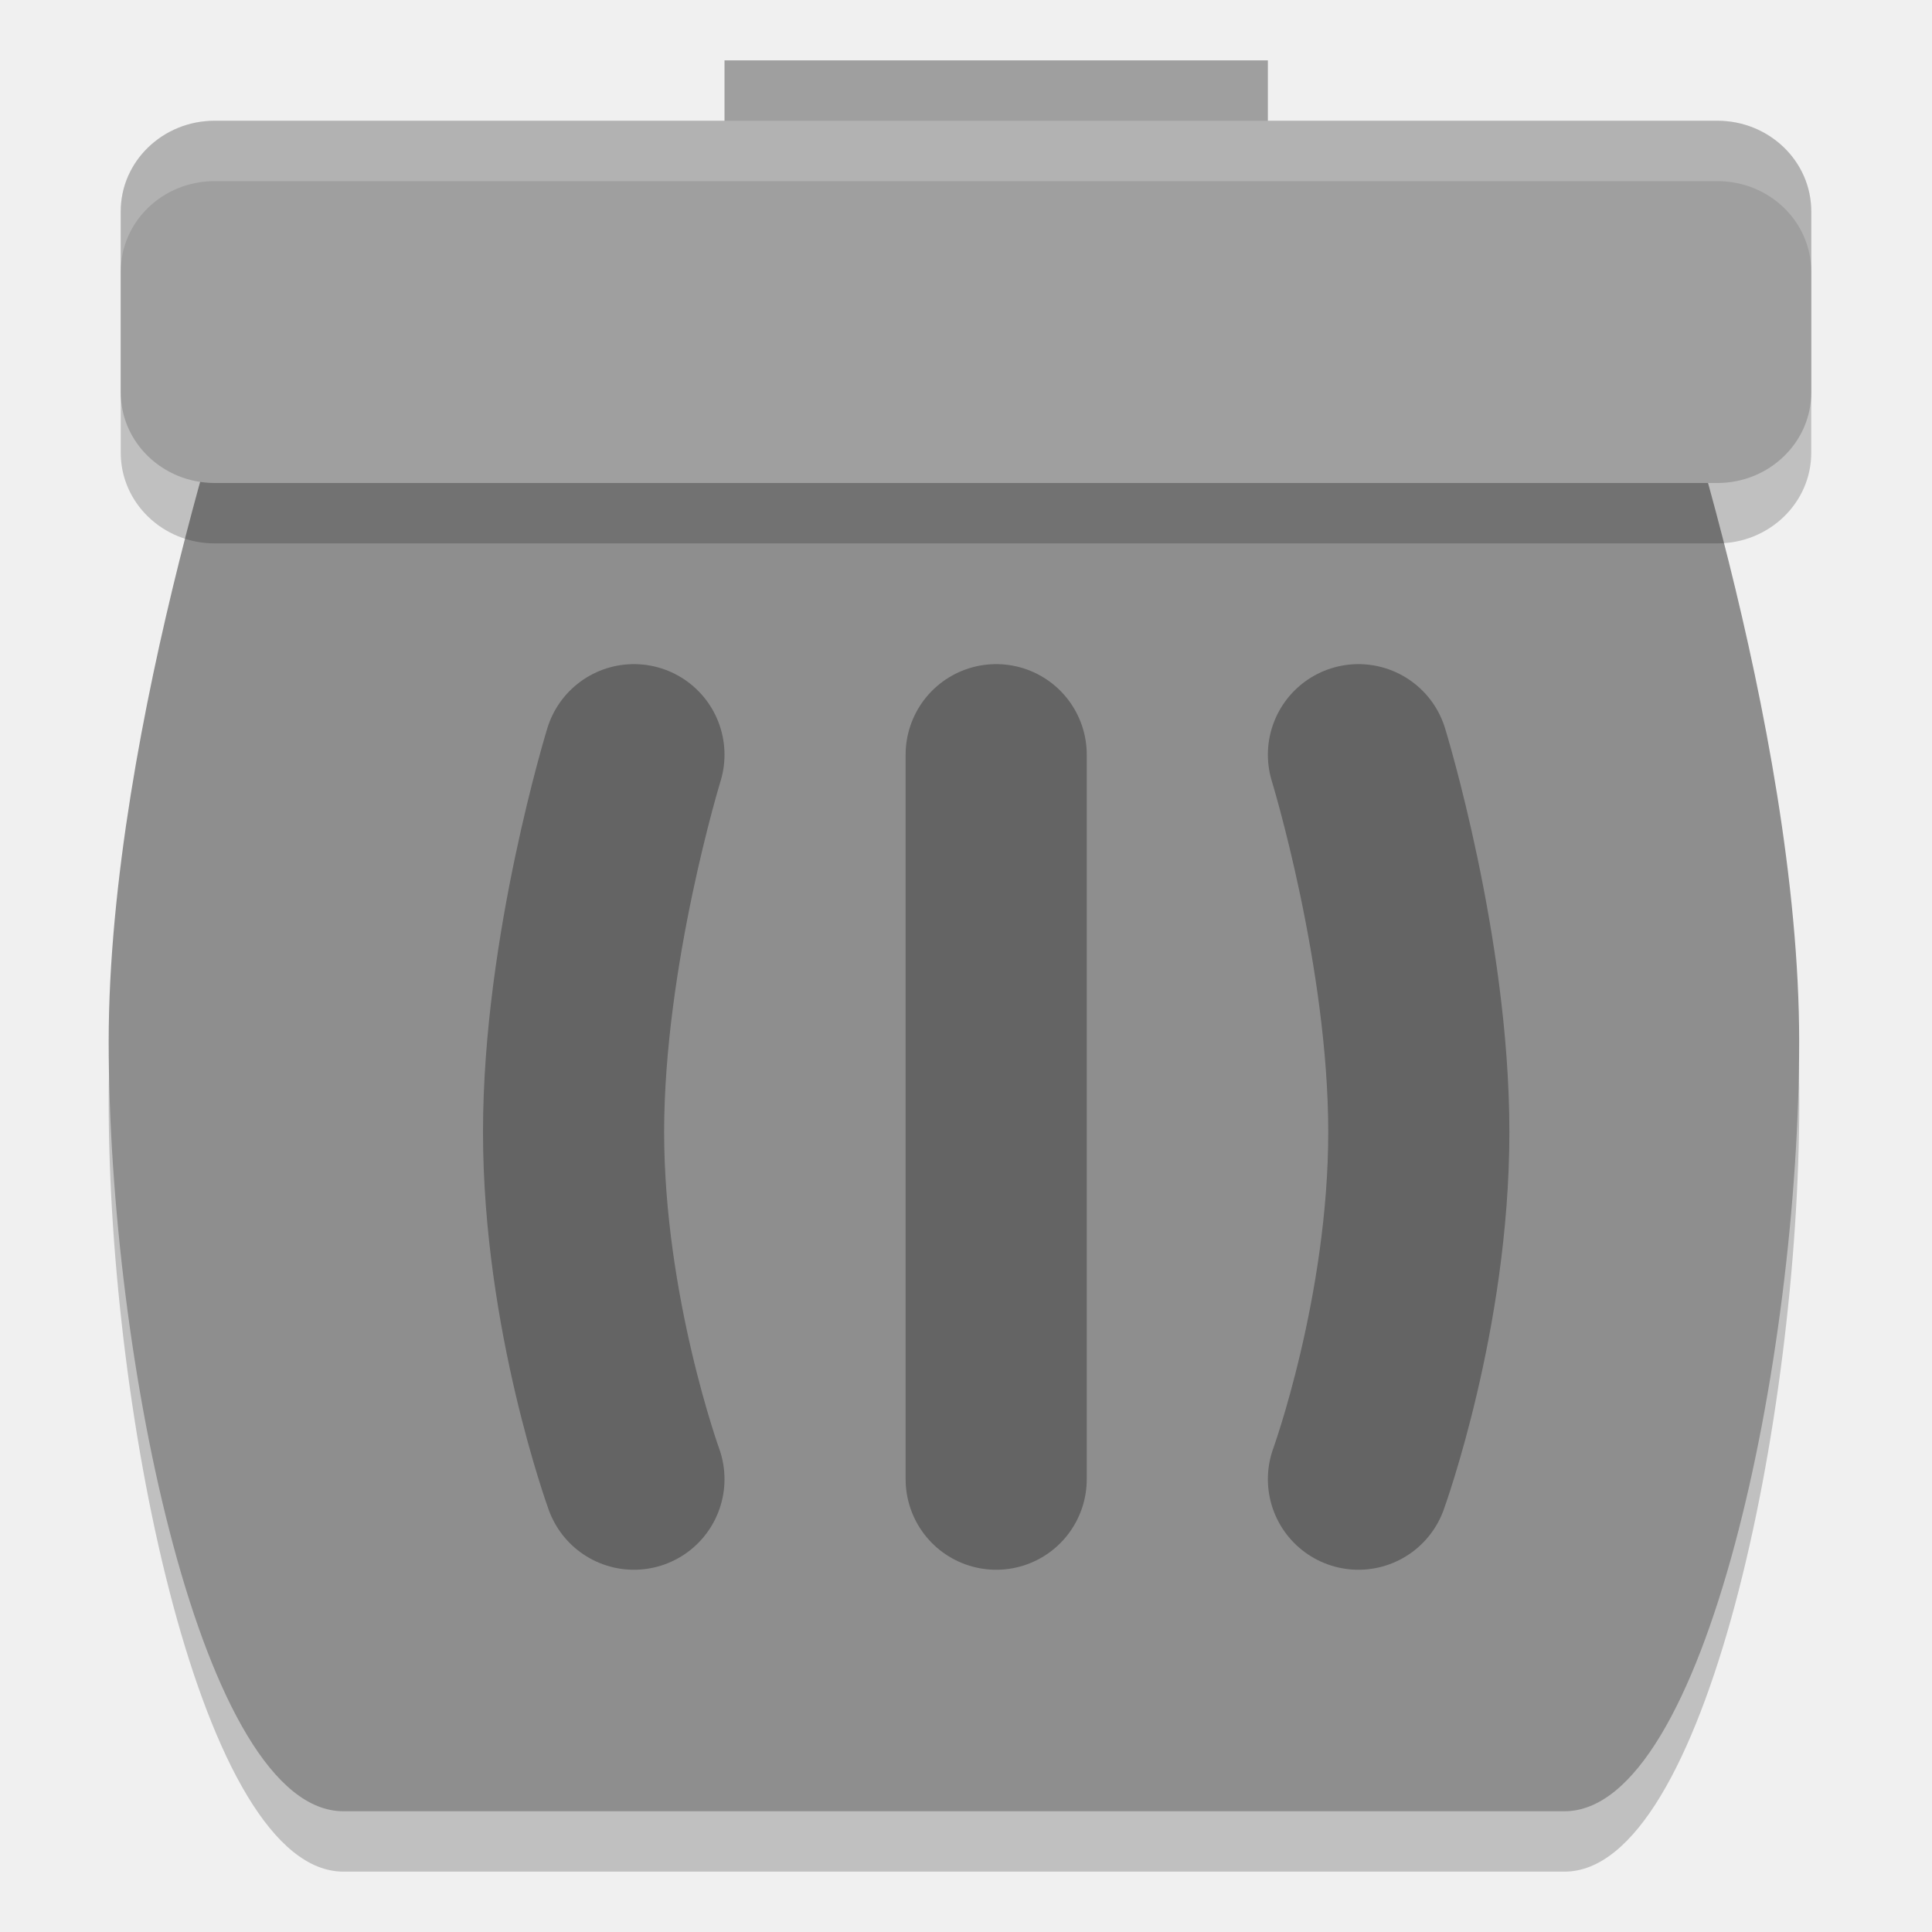
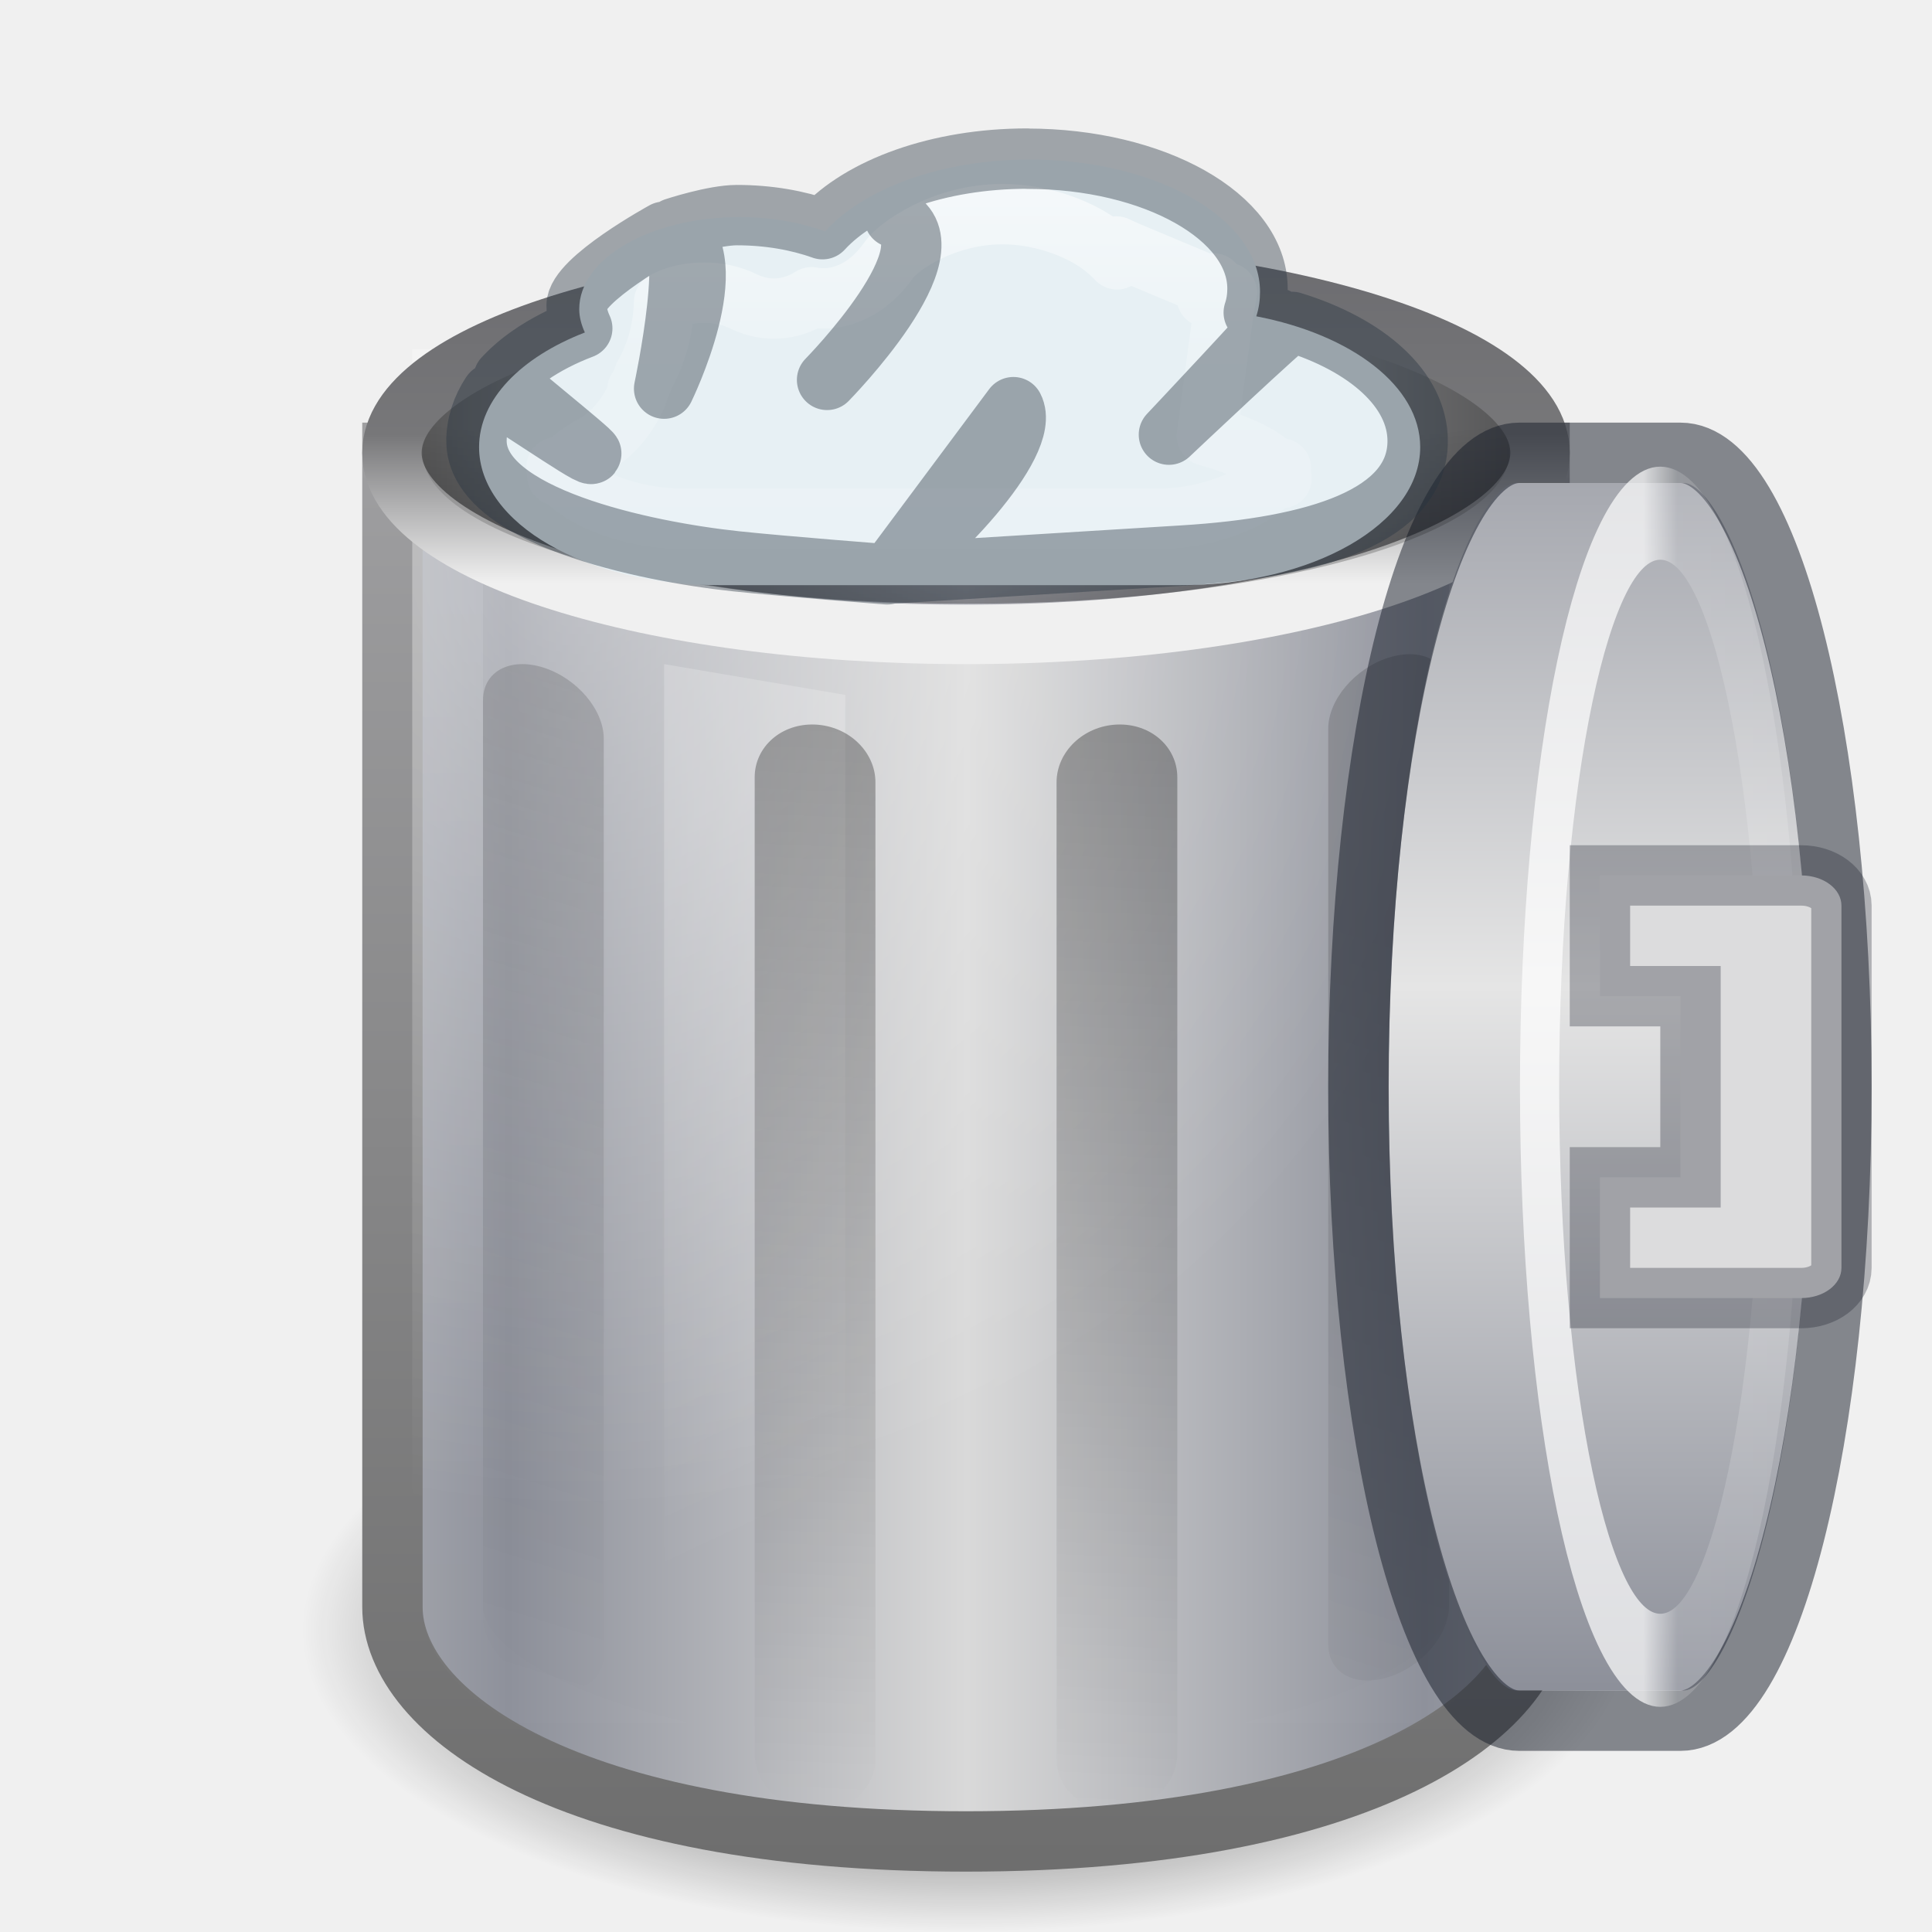
- <svg xmlns="http://www.w3.org/2000/svg" width="16" height="16" version="1" id="svg46">
-   <defs id="defs50" />
-   <path style="opacity:0.2;stroke-width:0.509" d="M 2.844,2.375 H 12.956 c 0.431,0 0.778,0.344 0.778,0.772 0,0 1.167,3.353 1.167,5.978 0,2.625 -0.778,6.375 -1.944,6.375 H 2.844 C 1.678,15.5 0.9,11.75 0.9,9.125 0.9,6.5 2.067,3.147 2.067,3.147 2.149,2.727 2.414,2.375 2.844,2.375 Z" id="path28" />
-   <rect style="fill:#9f9f9f;stroke-width:0.5" width="4.5" height="1.5" x="6" y="0.5" id="rect30" />
-   <path style="fill:#8e8e8e;stroke-width:0.509" d="M 2.844,1.875 H 12.956 c 0.431,0 0.778,0.344 0.778,0.772 C 13.733,2.647 14.9,6 14.9,8.625 14.9,11.25 14.122,15 12.956,15 H 2.844 C 1.678,15 0.9,11.25 0.9,8.625 0.9,6 2.067,2.647 2.067,2.647 2.149,2.227 2.414,1.875 2.844,1.875 Z" id="path32" />
-   <path style="opacity:0.3;fill:none;stroke:#000000;stroke-width:1.5;stroke-linecap:round" d="m 5.25,6.25 c 0,0 -0.5,1.625 -0.5,3.125 0,1.5 0.5,2.875 0.5,2.875" id="path34" />
-   <rect style="opacity:0.2;stroke-width:0.509" width="14" height="3" x="1" y="1.5" rx="0.778" ry="0.75" id="rect36" />
-   <rect style="fill:#9f9f9f;stroke-width:0.509" width="14" height="3" x="1" y="1" rx="0.778" ry="0.75" id="rect38" />
-   <path style="opacity:0.3;fill:none;stroke:#000000;stroke-width:1.5;stroke-linecap:round" d="m 8.25,6.25 v 6" id="path40" />
-   <path style="opacity:0.3;fill:none;stroke:#000000;stroke-width:1.5;stroke-linecap:round" d="m 11.25,6.25 c 0,0 0.5,1.625 0.5,3.125 0,1.5 -0.5,2.875 -0.5,2.875" id="path42" />
-   <path style="opacity:0.2;fill:#ffffff;stroke-width:0.509" d="M 1.778,1 C 1.347,1 1,1.335 1,1.75 v 0.5 C 1,1.835 1.347,1.5 1.778,1.5 H 14.222 C 14.653,1.5 15,1.835 15,2.25 V 1.75 C 15,1.335 14.653,1 14.222,1 Z" id="path44" />
+ <svg xmlns="http://www.w3.org/2000/svg" xmlns:xlink="http://www.w3.org/1999/xlink" version="1.0" width="32" height="32" id="svg3695">
+   <defs id="defs3697">
+     <linearGradient id="linearGradient5060">
+       <stop id="stop5062" style="stop-color:#000000;stop-opacity:1" offset="0" />
+       <stop id="stop5064" style="stop-color:#000000;stop-opacity:0" offset="1" />
+     </linearGradient>
+     <linearGradient id="linearGradient3384">
+       <stop id="stop3386" style="stop-color:#6e6e6e;stop-opacity:1" offset="0" />
+       <stop id="stop3388" style="stop-color:#9f9fa1;stop-opacity:1" offset="1" />
+     </linearGradient>
+     <linearGradient id="linearGradient2793-2-0-403">
+       <stop id="stop4645" style="stop-color:#8d909a;stop-opacity:1" offset="0" />
+       <stop id="stop4647" style="stop-color:#d9d9d9;stop-opacity:1" offset="1" />
+     </linearGradient>
+     <linearGradient id="linearGradient3355-273">
+       <stop id="stop4657" style="stop-color:#f0f0f0;stop-opacity:1" offset="0" />
+       <stop id="stop3619" style="stop-color:#777779;stop-opacity:1" offset="0.45" />
+       <stop id="stop4659" style="stop-color:#6c6c70;stop-opacity:1" offset="1" />
+     </linearGradient>
+     <linearGradient id="linearGradient3320">
+       <stop id="stop3323" style="stop-color:#4e4e4e;stop-opacity:1" offset="0" />
+       <stop id="stop3325" style="stop-color:#b9bac2;stop-opacity:1" offset="1" />
+     </linearGradient>
+     <linearGradient id="linearGradient3627">
+       <stop id="stop3629" style="stop-color:#000000;stop-opacity:0" offset="0" />
+       <stop id="stop3190" style="stop-color:#000000;stop-opacity:0" offset="0.5" />
+       <stop id="stop3631" style="stop-color:#000000;stop-opacity:1" offset="1" />
+     </linearGradient>
+     <linearGradient id="linearGradient3254-8-457">
+       <stop id="stop4669" style="stop-color:#ffffff;stop-opacity:1" offset="0" />
+       <stop id="stop4671" style="stop-color:#ffffff;stop-opacity:0" offset="1" />
+     </linearGradient>
+     <linearGradient id="linearGradient3254-3-182">
+       <stop id="stop4663" style="stop-color:#ffffff;stop-opacity:1" offset="0" />
+       <stop id="stop4665" style="stop-color:#ffffff;stop-opacity:0" offset="1" />
+     </linearGradient>
+     <linearGradient id="linearGradient3205">
+       <stop id="stop3207" style="stop-color:#000000;stop-opacity:1" offset="0" />
+       <stop id="stop3209" style="stop-color:#000000;stop-opacity:0" offset="1" />
+     </linearGradient>
+     <linearGradient x1="24" y1="13.506" x2="24" y2="43" id="linearGradient3276" xlink:href="#linearGradient3205" gradientUnits="userSpaceOnUse" gradientTransform="matrix(0.6666667,0.2109193,0,0.5725197,-4.0702042e-7,0.4771851)" />
+     <linearGradient x1="12.25" y1="20.231" x2="17.125" y2="34.174" id="linearGradient3279" xlink:href="#linearGradient3254-3-182" gradientUnits="userSpaceOnUse" gradientTransform="matrix(0.6,0,0,0.8016572,3.2,-2.31681)" />
+     <linearGradient x1="23.5" y1="10.996" x2="23.5" y2="39.851" id="linearGradient3282" xlink:href="#linearGradient3254-8-457" gradientUnits="userSpaceOnUse" gradientTransform="matrix(0.7699092,0,0,1.158273,-2.092882,-16.25177)" />
+     <radialGradient cx="24" cy="7.792" r="14.508" fx="24" fy="7.792" id="radialGradient3285" xlink:href="#linearGradient3627" gradientUnits="userSpaceOnUse" gradientTransform="matrix(-2.0598917e-8,0.4135733,-2.02981,0,31.81628,-5.925758)" spreadMethod="pad" />
+     <linearGradient x1="9" y1="8" x2="24" y2="8" id="linearGradient3288" xlink:href="#linearGradient3320" gradientUnits="userSpaceOnUse" gradientTransform="matrix(0.6553796,0,0,0.6368954,0.2708905,1.904837)" spreadMethod="reflect" />
+     <linearGradient x1="24" y1="9.373" x2="24" y2="2.097" id="linearGradient3290" xlink:href="#linearGradient3355-273" gradientUnits="userSpaceOnUse" gradientTransform="matrix(0.7601524,0,0,0.8752512,-2.24364,1.310867)" />
+     <radialGradient cx="19.308" cy="21.029" r="14.5" fx="19.308" fy="21.029" id="radialGradient3293" xlink:href="#linearGradient3254-8-457" gradientUnits="userSpaceOnUse" gradientTransform="matrix(0,1.106904,-1.078063,0,32.26335,-12.34231)" spreadMethod="pad" />
+     <linearGradient x1="11.931" y1="26.411" x2="21.515" y2="26.411" id="linearGradient3296" xlink:href="#linearGradient2793-2-0-403" gradientUnits="userSpaceOnUse" gradientTransform="matrix(0.7916706,0,0,0.9079796,-1.020918,-6.273142)" spreadMethod="reflect" />
+     <linearGradient x1="31.048" y1="45" x2="31.048" y2="5.5" id="linearGradient3298" xlink:href="#linearGradient3384" gradientUnits="userSpaceOnUse" gradientTransform="matrix(0.6551678,0,0,0.5974025,0.2759722,3.915615)" />
+     <radialGradient cx="62.712" cy="108.025" r="47.383" fx="62.712" fy="108.025" id="radialGradient3301" xlink:href="#linearGradient5060" gradientUnits="userSpaceOnUse" gradientTransform="matrix(0.2321522,0,0,0.1055237,1.441177,15.60136)" />
+     <linearGradient x1="24" y1="15.502" x2="24" y2="45" id="linearGradient3311" xlink:href="#linearGradient3205" gradientUnits="userSpaceOnUse" gradientTransform="matrix(0.6666665,0.02810133,0,0.6102265,-0.1666624,1.962734)" />
+     <linearGradient x1="24" y1="15.502" x2="24" y2="45" id="linearGradient3313" xlink:href="#linearGradient3205" gradientUnits="userSpaceOnUse" gradientTransform="matrix(0.6666665,0.02810133,0,0.6102265,0.166672,1.962734)" />
+     <linearGradient xlink:href="#linearGradient4404-5-5-1" id="linearGradient3092" gradientUnits="userSpaceOnUse" gradientTransform="matrix(0.7297297,0,0,0.7297297,3.516668,-7.091394)" x1="32.181" y1="13.829" x2="32.181" y2="28.903" />
+     <linearGradient id="linearGradient4404-5-5-1">
+       <stop id="stop4406-9-1-0" style="stop-color:#ffffff;stop-opacity:1" offset="0" />
+       <stop id="stop4408-7-4-4" style="stop-color:#ffffff;stop-opacity:0.235" offset="0.091" />
+       <stop id="stop4410-6-4-0" style="stop-color:#ffffff;stop-opacity:0.157" offset="0.818" />
+       <stop id="stop4412-1-5-5" style="stop-color:#ffffff;stop-opacity:0.392" offset="1" />
+     </linearGradient>
+     <linearGradient xlink:href="#linearGradient4238-0" id="linearGradient5420" gradientUnits="userSpaceOnUse" gradientTransform="matrix(0.4575482,0,0,0.4729844,-1.837284,-3.65587)" spreadMethod="reflect" x1="34.613" y1="26.411" x2="19.314" y2="26.411" />
+     <linearGradient id="linearGradient4238-0">
+       <stop offset="0" style="stop-color:#8d909a;stop-opacity:1" id="stop4240-2" />
+       <stop offset="1" style="stop-color:#e5e5e5;stop-opacity:1" id="stop4242-27" />
+     </linearGradient>
+     <linearGradient y2="26.411" x2="19.314" y1="26.411" x1="34.613" spreadMethod="reflect" gradientTransform="matrix(0.4575482,0,0,0.4729844,-1.837284,-3.65587)" gradientUnits="userSpaceOnUse" id="linearGradient3107" xlink:href="#linearGradient4238-0" />
+     <linearGradient xlink:href="#linearGradient3205" id="linearGradient3072" gradientUnits="userSpaceOnUse" gradientTransform="matrix(0.6666667,0.2109193,0,0.5725197,-4.0702042e-7,0.4536024)" x1="24" y1="13.506" x2="24" y2="43" />
+     <linearGradient xlink:href="#linearGradient4238-0" id="linearGradient3058" gradientUnits="userSpaceOnUse" gradientTransform="matrix(0.4575482,0,0,0.4729844,-1.837284,-3.65587)" spreadMethod="reflect" x1="34.613" y1="26.411" x2="19.314" y2="26.411" />
+     <linearGradient xlink:href="#linearGradient4404-5-5-1" id="linearGradient3060" gradientUnits="userSpaceOnUse" gradientTransform="matrix(0.7297297,0,0,0.7297297,3.516668,-7.091394)" x1="32.181" y1="13.829" x2="32.181" y2="28.903" />
+     <radialGradient cx="24" cy="7.792" r="14.508" fx="24" fy="7.792" id="radialGradient3285-2" xlink:href="#linearGradient3627-0" gradientUnits="userSpaceOnUse" gradientTransform="matrix(-2.0598917e-8,0.3446444,-2.02981,0,31.81628,-3.271465)" spreadMethod="pad" />
+     <linearGradient id="linearGradient3627-0">
+       <stop id="stop3629-8" style="stop-color:#000000;stop-opacity:0" offset="0" />
+       <stop id="stop3190-2" style="stop-color:#000000;stop-opacity:0" offset="0.5" />
+       <stop id="stop3631-1" style="stop-color:#000000;stop-opacity:1" offset="1" />
+     </linearGradient>
+     <linearGradient x1="9" y1="8" x2="24" y2="8" id="linearGradient3288-9" xlink:href="#linearGradient3320-9" gradientUnits="userSpaceOnUse" gradientTransform="matrix(0.6553796,0,0,0.6368954,0.2708905,-6.095163)" spreadMethod="reflect" />
+     <linearGradient id="linearGradient3320-9">
+       <stop id="stop3323-5" style="stop-color:#4e4e4e;stop-opacity:1" offset="0" />
+       <stop id="stop3325-2" style="stop-color:#b9bac2;stop-opacity:1" offset="1" />
+     </linearGradient>
+     <linearGradient x1="24" y1="9.373" x2="24" y2="2.097" id="linearGradient3290-7" xlink:href="#linearGradient3355-273-8" gradientUnits="userSpaceOnUse" gradientTransform="matrix(0.7601524,0,0,0.8752512,-2.24364,-6.689133)" />
+     <linearGradient id="linearGradient3355-273-8">
+       <stop id="stop4657-4" style="stop-color:#f0f0f0;stop-opacity:1" offset="0" />
+       <stop id="stop3619-1" style="stop-color:#777779;stop-opacity:1" offset="0.45" />
+       <stop id="stop4659-1" style="stop-color:#6c6c70;stop-opacity:1" offset="1" />
+     </linearGradient>
+     <linearGradient y2="8" x2="24" y1="8" x1="9" spreadMethod="reflect" gradientTransform="matrix(0.6553796,0,0,0.5461193,0.2708899,3.131046)" gradientUnits="userSpaceOnUse" id="linearGradient3312" xlink:href="#linearGradient3320-9" />
+     <linearGradient y2="2.097" x2="24" y1="9.373" x1="24" gradientTransform="matrix(0.7601524,0,0,0.7505024,-2.24364,2.621734)" gradientUnits="userSpaceOnUse" id="linearGradient3314" xlink:href="#linearGradient3355-273-8" />
+     <linearGradient xlink:href="#linearGradient4017-8" id="linearGradient3038" gradientUnits="userSpaceOnUse" gradientTransform="matrix(0.5160634,0,0,0.3987893,6.968631,0.07472392)" x1="20.154" y1="3.022" x2="20.154" y2="26.667" />
+     <linearGradient id="linearGradient4017-8">
+       <stop id="stop4019-8" style="stop-color:#ffffff;stop-opacity:1" offset="0" />
+       <stop id="stop4021-9" style="stop-color:#ffffff;stop-opacity:0.235" offset="0.496" />
+       <stop id="stop4023-0" style="stop-color:#ffffff;stop-opacity:0.157" offset="0.88" />
+       <stop id="stop4025-2" style="stop-color:#ffffff;stop-opacity:0.392" offset="1" />
+     </linearGradient>
+   </defs>
+   <path d="m 27,27.001 c -6.71e-4,2.761 -4.925,4.999 -11,4.999 -6.075,0 -10.999,-2.238 -11,-4.999 C 4.999,24.239 9.924,22 16,22 c 6.076,0 11.001,2.239 11,5.001 z" id="path12941" style="fill:url(#radialGradient3301);fill-opacity:1;fill-rule:evenodd;stroke:none;stroke-width:1.055;marker:none;visibility:visible;display:inline;overflow:visible" />
+   <path d="m 6.5,7.5 0,19.117 c 0,1.754 2.888,3.883 9.5,3.883 6.612,0 9.5,-2.129 9.5,-3.883 l 0,-19.117 c 0,0 -19,0 -19,0 z" id="path2230" style="fill:url(#linearGradient3296);fill-opacity:1;fill-rule:nonzero;stroke:url(#linearGradient3298);stroke-width:1;stroke-opacity:1;marker:none;visibility:visible;display:inline;overflow:visible" />
+   <path d="M 6.828,5.782 L 6.828,26.216 C 6.828,28.076 10.937,30.17 16,30.17 C 21.063,30.17 25.172,28.076 25.172,26.216 L 25.172,5.782 C 25.172,5.782 6.828,5.782 6.828,5.782 z" id="path3212" style="opacity:0.4;fill:url(#radialGradient3293);fill-opacity:1;fill-rule:nonzero;stroke:none;stroke-width:1;marker:none;stroke-opacity:1;visibility:visible;display:inline;overflow:visible" />
+   <path d="m 7.5,8.5 c 0,0 0,16.778 0,18.104 C 7.5,28.203 11.325,29.5 16,29.5 20.675,29.5 24.5,28.203 24.5,26.604 24.5,25.377 24.5,8.5 24.5,8.5 z" id="path2206" style="opacity:0.15;fill:none;stroke:url(#linearGradient3282);stroke-width:1;stroke-linecap:round;stroke-linejoin:round;stroke-miterlimit:4;stroke-opacity:1;stroke-dasharray:none;stroke-dashoffset:0;marker:none;visibility:visible;display:inline;overflow:visible" />
+   <path d="M 11,11 14,11.51 14,30 11,29.349 11,11 z" id="rect3244" style="opacity:0.2;fill:url(#linearGradient3279);fill-opacity:1;fill-rule:nonzero;stroke:none;stroke-width:1;marker:none;visibility:visible;display:inline;overflow:visible" />
+   <path d="m 9,11.057 c 0.554,0.175 1,0.699 1,1.175 l 0,15.168 C 10,27.876 9.554,28.118 9,27.943 8.446,27.768 8,27.244 8,26.768 L 8,11.599 c 0,-0.476 0.446,-0.718 1,-0.542 z" id="path3305" style="opacity:0.15;fill:url(#linearGradient3276);fill-opacity:1;fill-rule:nonzero;stroke:none;stroke-width:1;marker:none;visibility:visible;display:inline;overflow:visible;enable-background:accumulate" />
+   <path d="M 23,10.892 C 22.446,11.067 22,11.591 22,12.067 l 0,15.168 c 0,0.476 0.446,0.718 1,0.542 C 23.554,27.603 24,27.079 24,26.603 l 0,-15.168 c 0,-0.476 -0.446,-0.718 -1,-0.542 z" id="path3287" style="opacity:0.15;fill:url(#linearGradient3072);fill-opacity:1;fill-rule:nonzero;stroke:none;stroke-width:1;marker:none;visibility:visible;display:inline;overflow:visible;enable-background:accumulate" />
+   <path d="m 13.5,12.001 c 0.554,0.023 1,0.45 1,0.957 l 0,16.167 c 0,0.507 -0.446,0.897 -1,0.873 -0.554,-0.023 -1,-0.45 -1,-0.957 l 0,-16.167 c 0,-0.507 0.446,-0.897 1,-0.873 z" id="path3309" style="opacity:0.3;fill:url(#linearGradient3311);fill-opacity:1;fill-rule:nonzero;stroke:none;stroke-width:1;marker:none;visibility:visible;display:inline;overflow:visible;enable-background:accumulate" />
+   <path d="m 18.5,12.001 c -0.554,0.023 -1,0.45 -1,0.957 l 0,16.167 c 0,0.507 0.446,0.897 1,0.873 0.554,-0.023 1,-0.45 1,-0.957 l 0,-16.167 c 0,-0.507 -0.446,-0.897 -1,-0.873 z" id="path3293" style="opacity:0.3;fill:url(#linearGradient3313);fill-opacity:1;fill-rule:nonzero;stroke:none;stroke-width:1;marker:none;visibility:visible;display:inline;overflow:visible;enable-background:accumulate" />
+   <path d="m 25.508,7.5 c 0,1.661 -4.257,3.008 -9.508,3.008 -5.251,0 -9.508,-1.347 -9.508,-3.008 0,-1.661 4.257,-3.008 9.508,-3.008 5.251,0 9.508,1.347 9.508,3.008 l 0,0 z" id="path3164" style="fill:url(#linearGradient3312);fill-opacity:1;fill-rule:nonzero;stroke:url(#linearGradient3314);stroke-width:0.984;stroke-linecap:round;stroke-linejoin:round;stroke-miterlimit:4;stroke-opacity:1;stroke-dasharray:none;stroke-dashoffset:0;marker:none;visibility:visible;display:inline;overflow:visible" />
+   <g id="g3051" transform="matrix(0,1,-1,0,34,2.000003)">
+     <path transform="matrix(1.658031,0,0,1.382716,2.735751,1.969136)" d="m 8,1.469 c -1.757,0 -3.354,0.22 -4.469,0.562 -0.557,0.171 -0.985,0.369 -1.25,0.562 C 2.016,2.787 1.969,2.923 1.969,3 l 0,2 c 0,0.077 0.047,0.213 0.312,0.406 0.265,0.193 0.693,0.391 1.25,0.562 1.114,0.343 2.712,0.562 4.469,0.562 1.757,0 3.354,-0.22 4.469,-0.562 0.557,-0.171 0.985,-0.369 1.25,-0.562 C 13.984,5.213 14.031,5.077 14.031,5 l 0,-2 c 0,-0.077 -0.047,-0.213 -0.312,-0.406 -0.265,-0.193 -0.693,-0.391 -1.25,-0.562 C 11.354,1.688 9.757,1.469 8,1.469 z" id="path5418" style="color:#000000;fill:url(#linearGradient3058);fill-opacity:1;fill-rule:nonzero;stroke:none;stroke-width:1.039;marker:none;visibility:visible;display:inline;overflow:visible;enable-background:accumulate" />
+     <path id="path5019-9" d="m 16,3.5 c -5.799,0 -10.5,1.194 -10.5,2.667 l 0,2.667 c 0,1.473 4.701,2.667 10.5,2.667 5.799,0 10.5,-1.194 10.5,-2.667 l 0,-2.667 c 0,-1.473 -4.701,-2.667 -10.5,-2.667 z" style="opacity:0.5;color:#000000;fill:none;stroke:#161b28;stroke-width:1;stroke-linecap:butt;stroke-linejoin:miter;stroke-miterlimit:4;stroke-opacity:1;stroke-dasharray:none;stroke-dashoffset:0;marker:none;visibility:visible;display:inline;overflow:visible;enable-background:accumulate" />
+     <path transform="matrix(1.357143,0,0,-0.5714286,-19.28571,8.5)" d="M 33,3.5 C 33,5.433 29.866,7 26,7 22.134,7 19,5.433 19,3.5 19,1.567 22.134,0 26,0 c 3.866,0 7,1.567 7,3.5 z" id="path4564-1-6" style="opacity:0.7;color:#000000;fill:none;stroke:url(#linearGradient3060);stroke-width:1.136;stroke-linecap:round;stroke-linejoin:round;stroke-miterlimit:4;stroke-opacity:1;stroke-dasharray:none;stroke-dashoffset:0;marker:none;visibility:visible;display:inline;overflow:visible;enable-background:accumulate" />
+     <path id="rect4167-4" d="M 13,3.5 C 12.723,3.5 12.5,3.797 12.5,4.167 12.5,5.722 12.5,7.5 12.5,7.5 l 2,0 0,-1.333 3,0 0,1.333 2,0 0,-3.333 C 19.5,3.797 19.277,3.5 19,3.5 z" style="color:#000000;fill:#dcdcdd;fill-opacity:1;fill-rule:nonzero;stroke:none;stroke-width:1.019;marker:none;visibility:visible;display:inline;overflow:visible;enable-background:accumulate" />
+     <path id="rect4167" d="m 13,3.5 c -0.277,0 -0.5,0.297 -0.5,0.667 0,1.556 0,3.333 0,3.333 l 2,0 L 14.5,6 l 3,0 0,1.5 2,0 0,-3.333 C 19.5,3.797 19.277,3.5 19,3.5 z" style="opacity:0.3;color:#000000;fill:none;stroke:#161b28;stroke-width:1;stroke-linecap:butt;stroke-linejoin:miter;stroke-miterlimit:4;stroke-opacity:1;stroke-dasharray:none;stroke-dashoffset:0;marker:none;visibility:visible;display:inline;overflow:visible;enable-background:accumulate" />
+   </g>
+   <path d="M 25,7.5 C 25,8.881 20.971,10 16,10 11.029,10 7,8.881 7,7.5 7,6.119 11.029,5 16,5 c 4.971,0 9,1.119 9,2.5 l 0,0 z" id="path3197" style="opacity:0.3;fill:url(#radialGradient3285-2);fill-opacity:1;fill-rule:nonzero;stroke:none;stroke-width:0.984;marker:none;visibility:visible;display:inline;overflow:visible" />
+   <path style="color:#000000;fill:#e7f0f4;fill-opacity:1;fill-rule:nonzero;stroke:none;stroke-width:1;marker:none;visibility:visible;display:inline;overflow:visible;enable-background:accumulate" id="rect4519" d="m 17.056,2.643 c -1.477,0 -2.755,0.486 -3.389,1.191 -0.411,-0.15 -0.897,-0.238 -1.42,-0.238 -1.465,0 -2.653,0.682 -2.653,1.524 0,0.134 0.037,0.263 0.093,0.387 -1.058,0.41 -1.752,1.108 -1.752,1.899 0,1.266 1.775,2.286 3.98,2.286 l 7.628,0 c 2.205,0 3.98,-1.02 3.98,-2.286 0,-1.011 -1.137,-1.864 -2.715,-2.167 0.043,-0.131 0.062,-0.266 0.062,-0.405 0,-1.21 -1.708,-2.191 -3.814,-2.191 z" />
+   <path style="opacity:0.8;color:#000000;fill:none;stroke:url(#linearGradient3038);stroke-width:1;stroke-linecap:round;stroke-linejoin:round;stroke-miterlimit:4;stroke-opacity:1;stroke-dasharray:none;stroke-dashoffset:0;marker:none;visibility:visible;display:inline;overflow:visible;enable-background:accumulate" id="path5952" d="m 16.605,3.547 c -0.992,0 -1.748,0.552 -1.887,0.765 a 1.498,2.065 0 0 1 -1.276,0.612 1.498,2.065 0 0 1 -1.11,0.076 C 12.103,4.885 11.872,4.847 11.666,4.847 c -0.299,0 -0.509,0.068 -0.666,0.153 a 1.498,2.065 0 0 1 -0.333,1.224 1.498,2.065 0 0 1 -0.055,0.153 1.498,2.065 0 0 1 -0.055,0.076 1.498,2.065 0 0 1 0,0.076 1.498,2.065 0 0 1 -0.721,0.841 c -0.602,0.321 -0.61,0.636 -0.61,0.459 0,-0.185 -0.092,-0.058 0.277,0.229 0.369,0.287 1.07,0.535 1.831,0.535 l 7.824,0 c 0.761,0 1.425,-0.256 1.776,-0.535 0.351,-0.279 0.277,-0.381 0.277,-0.229 0,0.144 0.077,0.124 -0.111,-0.076 C 20.912,7.552 20.507,7.355 19.989,7.218 l 0.277,-2.065 0.056,-0.306 -0.056,0 -0.111,0.229 0.055,-0.229 -0.111,0 -0.111,0.076 0.055,-0.153 0.055,0 0,-0.076 -0.166,0 -1.276,-0.535 -0.166,-0.076 c -0.034,0.145 0,0.058 0,0.076 0,0.206 0.102,0.178 -0.222,-0.076 C 17.945,3.828 17.314,3.547 16.604,3.547 z" />
+   <path style="opacity:0.4;color:#000000;fill:none;stroke:#25323f;stroke-width:1;stroke-linecap:round;stroke-linejoin:round;stroke-miterlimit:4;stroke-opacity:1;stroke-dasharray:none;stroke-dashoffset:0;marker:none;visibility:visible;display:inline;overflow:visible;enable-background:accumulate" id="path5956" d="m 14.813,3.602 c 1.033,0.507 -1.114,2.69 -1.114,2.69 m 3.314,-3.665 c -1.477,0 -2.755,0.477 -3.389,1.169 C 13.213,3.649 12.727,3.563 12.204,3.563 c -0.384,0 -1.03,0.213 -1.03,0.213 C 12.048,4.296 11,6.437 11,6.437 c 0,0 0.575,-2.688 0,-2.599 0,0 -1.449,0.792 -1.449,1.221 0,0.131 0.037,0.259 0.093,0.38 C 9.32,5.562 9.031,5.712 8.785,5.882 8.615,5.999 8.467,6.127 8.342,6.262 8.314,6.292 9.821,7.486 9.795,7.517 9.751,7.57 8.177,6.462 8.14,6.518 7.98,6.763 7.892,7.027 7.892,7.304 c 0,1.243 2.767,1.83 4.3,1.993 0.79,0.084 2.502,0.216 2.502,0.216 0.682,-0.407 2.41,-2.159 2.091,-2.769 l -2.055,2.757 4.867,-0.3 c 2.201,-0.135 3.884,-0.654 3.884,-1.897 0,-0.854 -0.84,-1.592 -2.079,-1.972 -0.05,-0.015 -2.041,1.867 -2.041,1.867 0,0 1.818,-1.93 1.782,-1.939 -0.122,-0.031 -0.248,-0.059 -0.377,-0.083 0.043,-0.129 0.062,-0.261 0.062,-0.397 0,-1.188 -1.708,-2.151 -3.814,-2.151 z" />
</svg>
